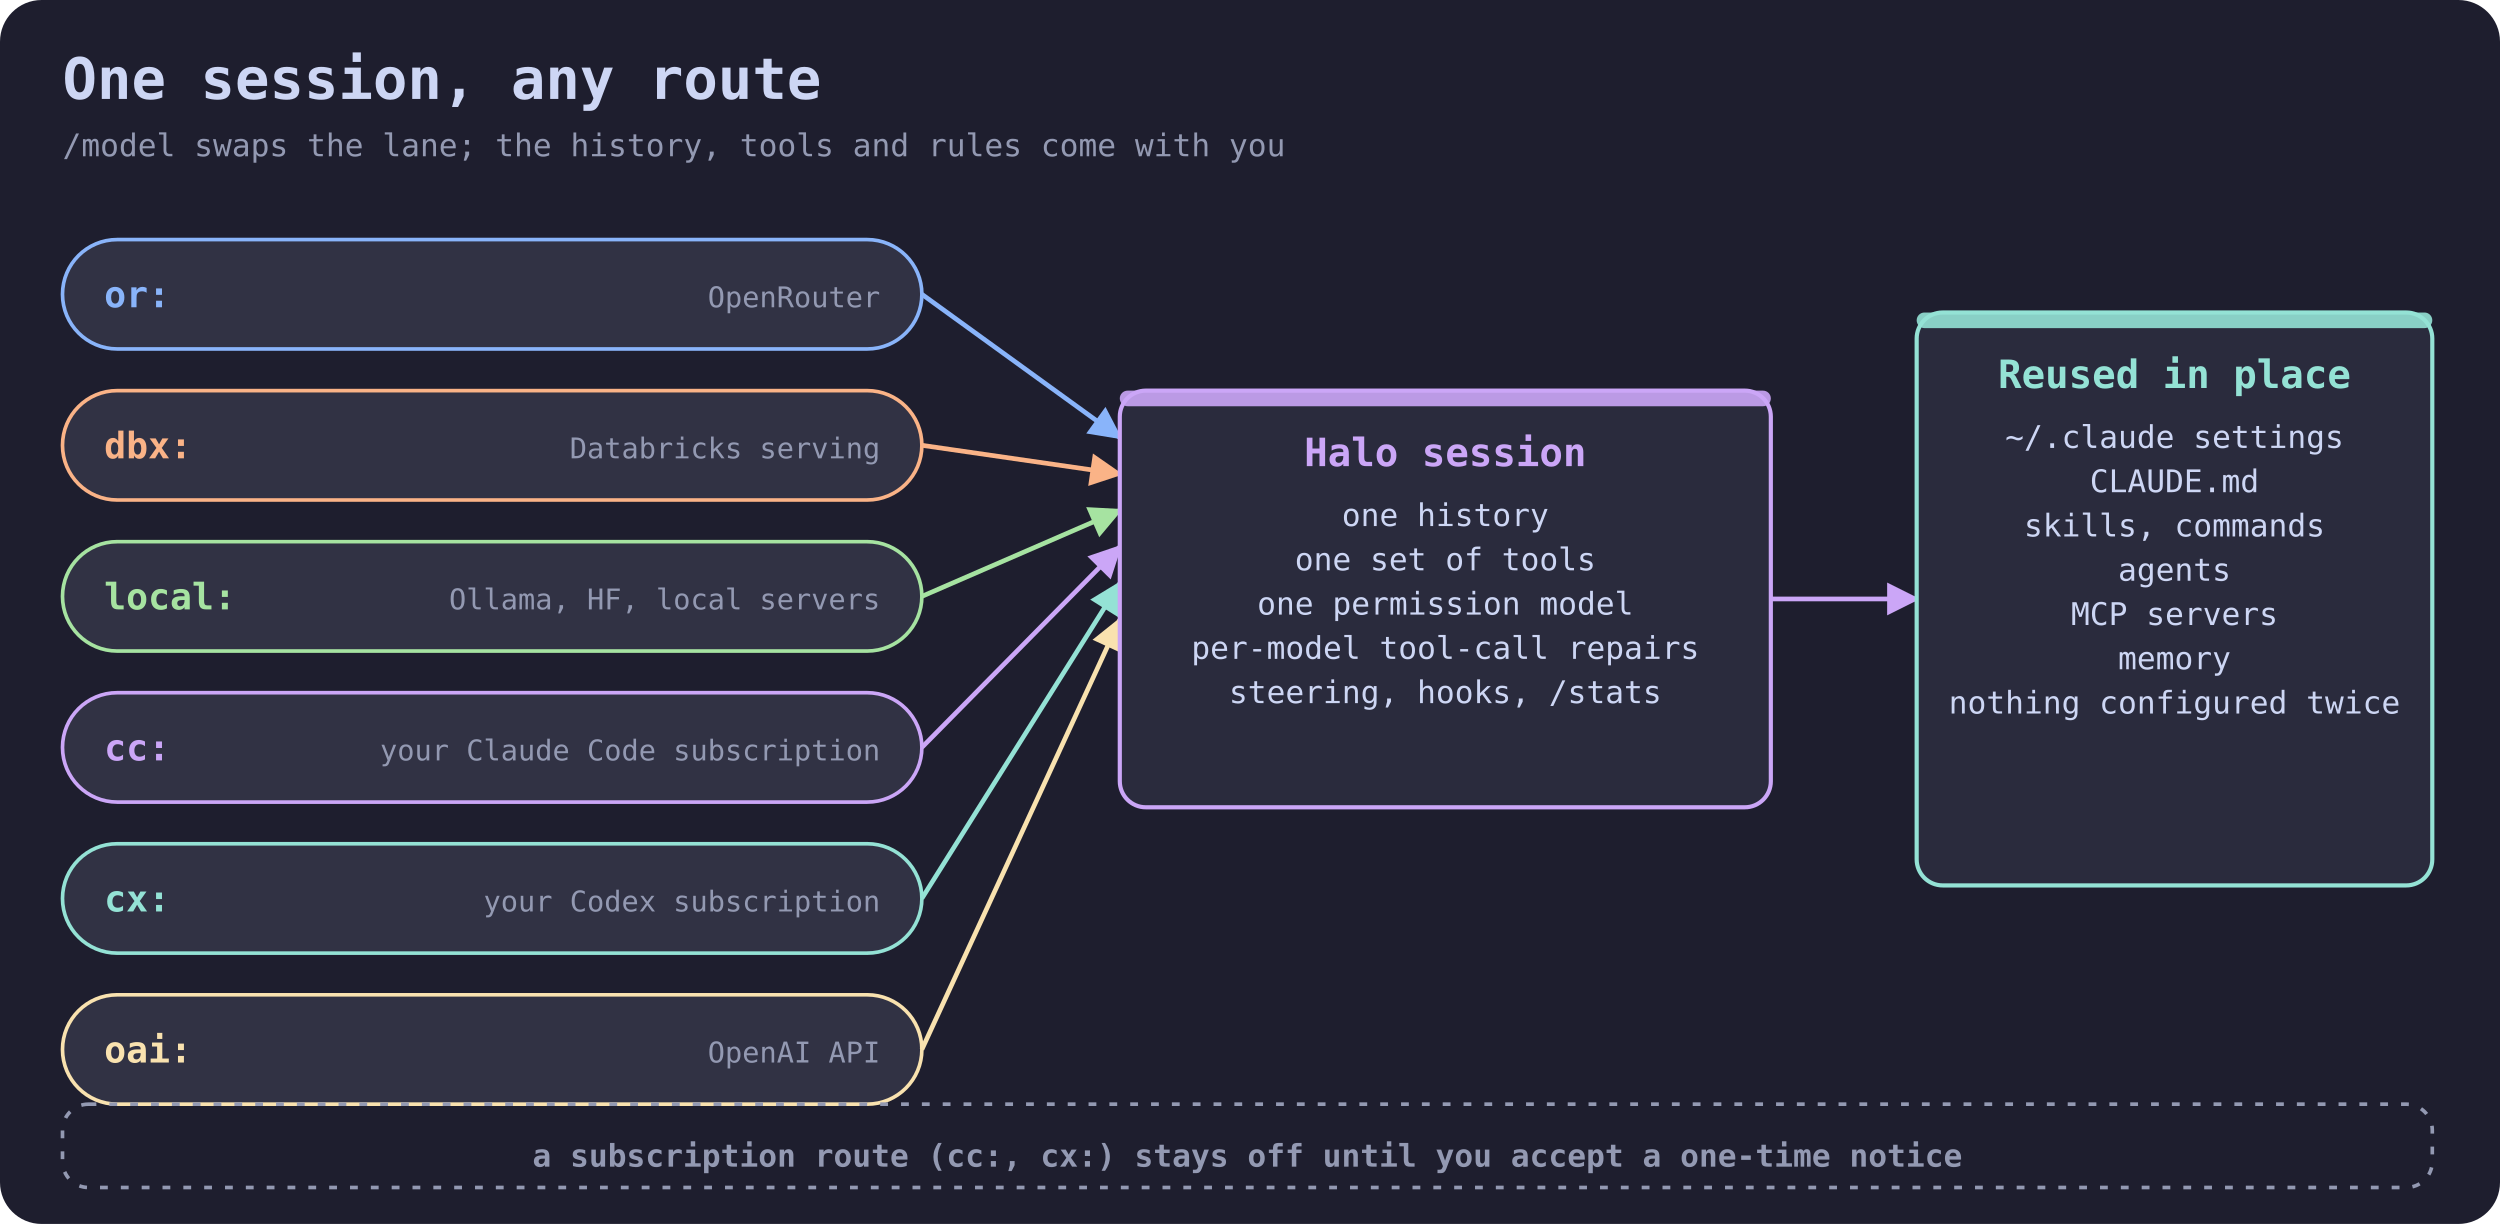
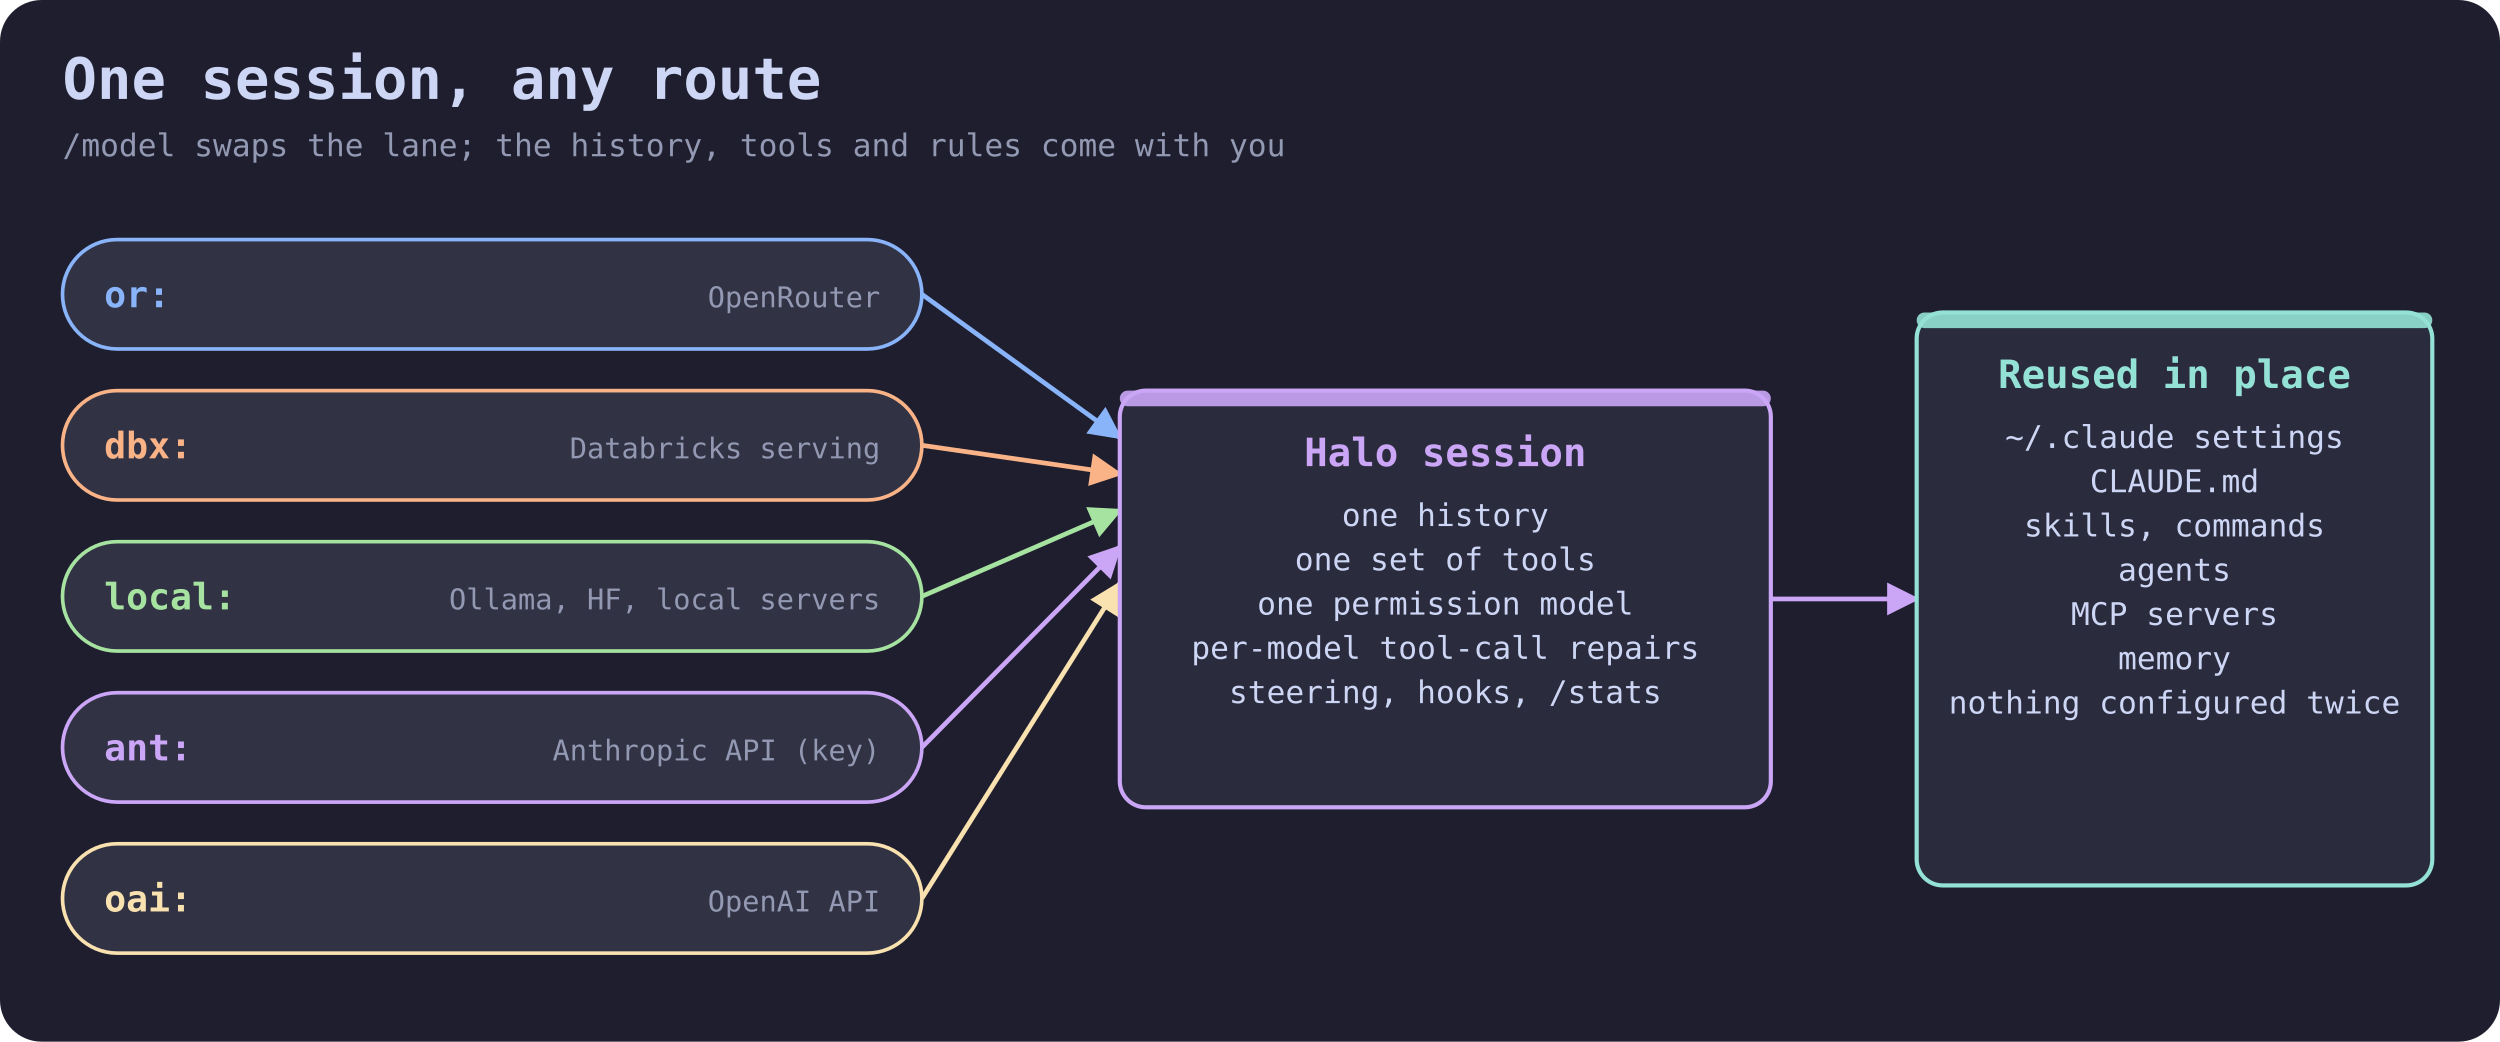
- <svg xmlns="http://www.w3.org/2000/svg" viewBox="0 0 960 470" width="960" height="470" role="img" aria-labelledby="t d" font-family="'Fira Code','DejaVu Sans Mono',Consolas,Menlo,monospace">
+ <svg xmlns="http://www.w3.org/2000/svg" viewBox="0 0 960 400" width="960" height="400" role="img" aria-labelledby="t d" font-family="'Fira Code','DejaVu Sans Mono',Consolas,Menlo,monospace">
  <defs>
    <marker id="ah-blue" viewBox="0 0 10 10" refX="9" refY="5" markerWidth="7" markerHeight="7" orient="auto">
      <path d="M0,0 L10,5 L0,10 z" fill="#89b4fa" />
    </marker>
    <marker id="ah-green" viewBox="0 0 10 10" refX="9" refY="5" markerWidth="7" markerHeight="7" orient="auto">
      <path d="M0,0 L10,5 L0,10 z" fill="#a6e3a1" />
    </marker>
    <marker id="ah-yellow" viewBox="0 0 10 10" refX="9" refY="5" markerWidth="7" markerHeight="7" orient="auto">
      <path d="M0,0 L10,5 L0,10 z" fill="#f9e2af" />
    </marker>
    <marker id="ah-red" viewBox="0 0 10 10" refX="9" refY="5" markerWidth="7" markerHeight="7" orient="auto">
      <path d="M0,0 L10,5 L0,10 z" fill="#f38ba8" />
    </marker>
    <marker id="ah-teal" viewBox="0 0 10 10" refX="9" refY="5" markerWidth="7" markerHeight="7" orient="auto">
      <path d="M0,0 L10,5 L0,10 z" fill="#94e2d5" />
    </marker>
    <marker id="ah-orange" viewBox="0 0 10 10" refX="9" refY="5" markerWidth="7" markerHeight="7" orient="auto">
      <path d="M0,0 L10,5 L0,10 z" fill="#fab387" />
    </marker>
    <marker id="ah-mauve" viewBox="0 0 10 10" refX="9" refY="5" markerWidth="7" markerHeight="7" orient="auto">
      <path d="M0,0 L10,5 L0,10 z" fill="#cba6f7" />
    </marker>
    <marker id="ah-muted" viewBox="0 0 10 10" refX="9" refY="5" markerWidth="7" markerHeight="7" orient="auto">
      <path d="M0,0 L10,5 L0,10 z" fill="#9399b2" />
    </marker>
  </defs>
-   <rect width="960" height="470" rx="16" fill="#1e1e2e" />
+   <rect width="960" height="400" rx="16" fill="#1e1e2e" />
  <text x="24" y="38" font-size="22" fill="#cdd6f4" text-anchor="start" font-weight="700">One session, any route</text>
  <text x="24" y="60" font-size="12" fill="#9399b2" text-anchor="start" font-weight="400">/model swaps the lane; the history, tools and rules come with you</text>
  <rect x="24" y="92" width="330" height="42" rx="21.0" fill="#313244" stroke="#89b4fa" stroke-width="1.4" />
  <text x="40" y="118.0" font-size="14" fill="#89b4fa" text-anchor="start" font-weight="700">or:</text>
  <text x="338" y="118.0" font-size="11" fill="#9399b2" text-anchor="end" font-weight="400">OpenRouter</text>
  <line x1="354" y1="113" x2="430" y2="168" stroke="#89b4fa" stroke-width="1.8" marker-end="url(#ah-blue)" />
  <rect x="24" y="150" width="330" height="42" rx="21.0" fill="#313244" stroke="#fab387" stroke-width="1.4" />
  <text x="40" y="176.0" font-size="14" fill="#fab387" text-anchor="start" font-weight="700">dbx:</text>
  <text x="338" y="176.0" font-size="11" fill="#9399b2" text-anchor="end" font-weight="400">Databricks serving</text>
  <line x1="354" y1="171" x2="430" y2="182" stroke="#fab387" stroke-width="1.8" marker-end="url(#ah-orange)" />
  <rect x="24" y="208" width="330" height="42" rx="21.0" fill="#313244" stroke="#a6e3a1" stroke-width="1.4" />
  <text x="40" y="234.0" font-size="14" fill="#a6e3a1" text-anchor="start" font-weight="700">local:</text>
  <text x="338" y="234.0" font-size="11" fill="#9399b2" text-anchor="end" font-weight="400">Ollama, HF, local servers</text>
  <line x1="354" y1="229" x2="430" y2="196" stroke="#a6e3a1" stroke-width="1.8" marker-end="url(#ah-green)" />
  <rect x="24" y="266" width="330" height="42" rx="21.0" fill="#313244" stroke="#cba6f7" stroke-width="1.4" />
-   <text x="40" y="292.0" font-size="14" fill="#cba6f7" text-anchor="start" font-weight="700">cc:</text>
-   <text x="338" y="292.0" font-size="11" fill="#9399b2" text-anchor="end" font-weight="400">your Claude Code subscription</text>
+   <text x="40" y="292.0" font-size="14" fill="#cba6f7" text-anchor="start" font-weight="700">ant:</text>
+   <text x="338" y="292.0" font-size="11" fill="#9399b2" text-anchor="end" font-weight="400">Anthropic API (key)</text>
  <line x1="354" y1="287" x2="430" y2="210" stroke="#cba6f7" stroke-width="1.8" marker-end="url(#ah-mauve)" />
-   <rect x="24" y="324" width="330" height="42" rx="21.0" fill="#313244" stroke="#94e2d5" stroke-width="1.4" />
-   <text x="40" y="350.0" font-size="14" fill="#94e2d5" text-anchor="start" font-weight="700">cx:</text>
-   <text x="338" y="350.0" font-size="11" fill="#9399b2" text-anchor="end" font-weight="400">your Codex subscription</text>
-   <line x1="354" y1="345" x2="430" y2="224" stroke="#94e2d5" stroke-width="1.8" marker-end="url(#ah-teal)" />
-   <rect x="24" y="382" width="330" height="42" rx="21.0" fill="#313244" stroke="#f9e2af" stroke-width="1.4" />
-   <text x="40" y="408.0" font-size="14" fill="#f9e2af" text-anchor="start" font-weight="700">oai:</text>
-   <text x="338" y="408.0" font-size="11" fill="#9399b2" text-anchor="end" font-weight="400">OpenAI API</text>
-   <line x1="354" y1="403" x2="430" y2="238" stroke="#f9e2af" stroke-width="1.8" marker-end="url(#ah-yellow)" />
+   <rect x="24" y="324" width="330" height="42" rx="21.0" fill="#313244" stroke="#f9e2af" stroke-width="1.4" />
+   <text x="40" y="350.0" font-size="14" fill="#f9e2af" text-anchor="start" font-weight="700">oai:</text>
+   <text x="338" y="350.0" font-size="11" fill="#9399b2" text-anchor="end" font-weight="400">OpenAI API</text>
+   <line x1="354" y1="345" x2="430" y2="224" stroke="#f9e2af" stroke-width="1.8" marker-end="url(#ah-yellow)" />
  <rect x="430" y="150" width="250" height="160" rx="10" fill="#2a2b3d" stroke="#cba6f7" stroke-width="1.6" />
  <rect x="430" y="150" width="250" height="6" rx="3" fill="#cba6f7" opacity="0.9" />
  <text x="555.0" y="179" font-size="15" fill="#cba6f7" text-anchor="middle" font-weight="700">Halo session</text>
  <text x="555.0" y="202" font-size="12" fill="#cdd6f4" text-anchor="middle" font-weight="400">one history</text>
  <text x="555.0" y="219" font-size="12" fill="#cdd6f4" text-anchor="middle" font-weight="400">one set of tools</text>
  <text x="555.0" y="236" font-size="12" fill="#cdd6f4" text-anchor="middle" font-weight="400">one permission model</text>
  <text x="555.0" y="253" font-size="12" fill="#cdd6f4" text-anchor="middle" font-weight="400">per-model tool-call repairs</text>
  <text x="555.0" y="270" font-size="12" fill="#cdd6f4" text-anchor="middle" font-weight="400">steering, hooks, /stats</text>
  <line x1="680" y1="230" x2="736" y2="230" stroke="#cba6f7" stroke-width="1.8" marker-end="url(#ah-mauve)" />
  <rect x="736" y="120" width="198" height="220" rx="10" fill="#2a2b3d" stroke="#94e2d5" stroke-width="1.6" />
  <rect x="736" y="120" width="198" height="6" rx="3" fill="#94e2d5" opacity="0.9" />
  <text x="835.0" y="149" font-size="15" fill="#94e2d5" text-anchor="middle" font-weight="700">Reused in place</text>
  <text x="835.0" y="172" font-size="12" fill="#cdd6f4" text-anchor="middle" font-weight="400">~/.claude settings</text>
  <text x="835.0" y="189" font-size="12" fill="#cdd6f4" text-anchor="middle" font-weight="400">CLAUDE.md</text>
  <text x="835.0" y="206" font-size="12" fill="#cdd6f4" text-anchor="middle" font-weight="400">skills, commands</text>
  <text x="835.0" y="223" font-size="12" fill="#cdd6f4" text-anchor="middle" font-weight="400">agents</text>
  <text x="835.0" y="240" font-size="12" fill="#cdd6f4" text-anchor="middle" font-weight="400">MCP servers</text>
  <text x="835.0" y="257" font-size="12" fill="#cdd6f4" text-anchor="middle" font-weight="400">memory</text>
  <text x="835.0" y="274" font-size="12" fill="#cdd6f4" text-anchor="middle" font-weight="400">nothing configured twice</text>
-   <rect x="24" y="424" width="910" height="32" rx="10" fill="none" stroke="#9399b2" stroke-width="1.4" stroke-dasharray="3 5" />
-   <text x="479.0" y="448" font-size="12" fill="#9399b2" text-anchor="middle" font-weight="700">a subscription route (cc:, cx:) stays off until you accept a one-time notice</text>
</svg>
